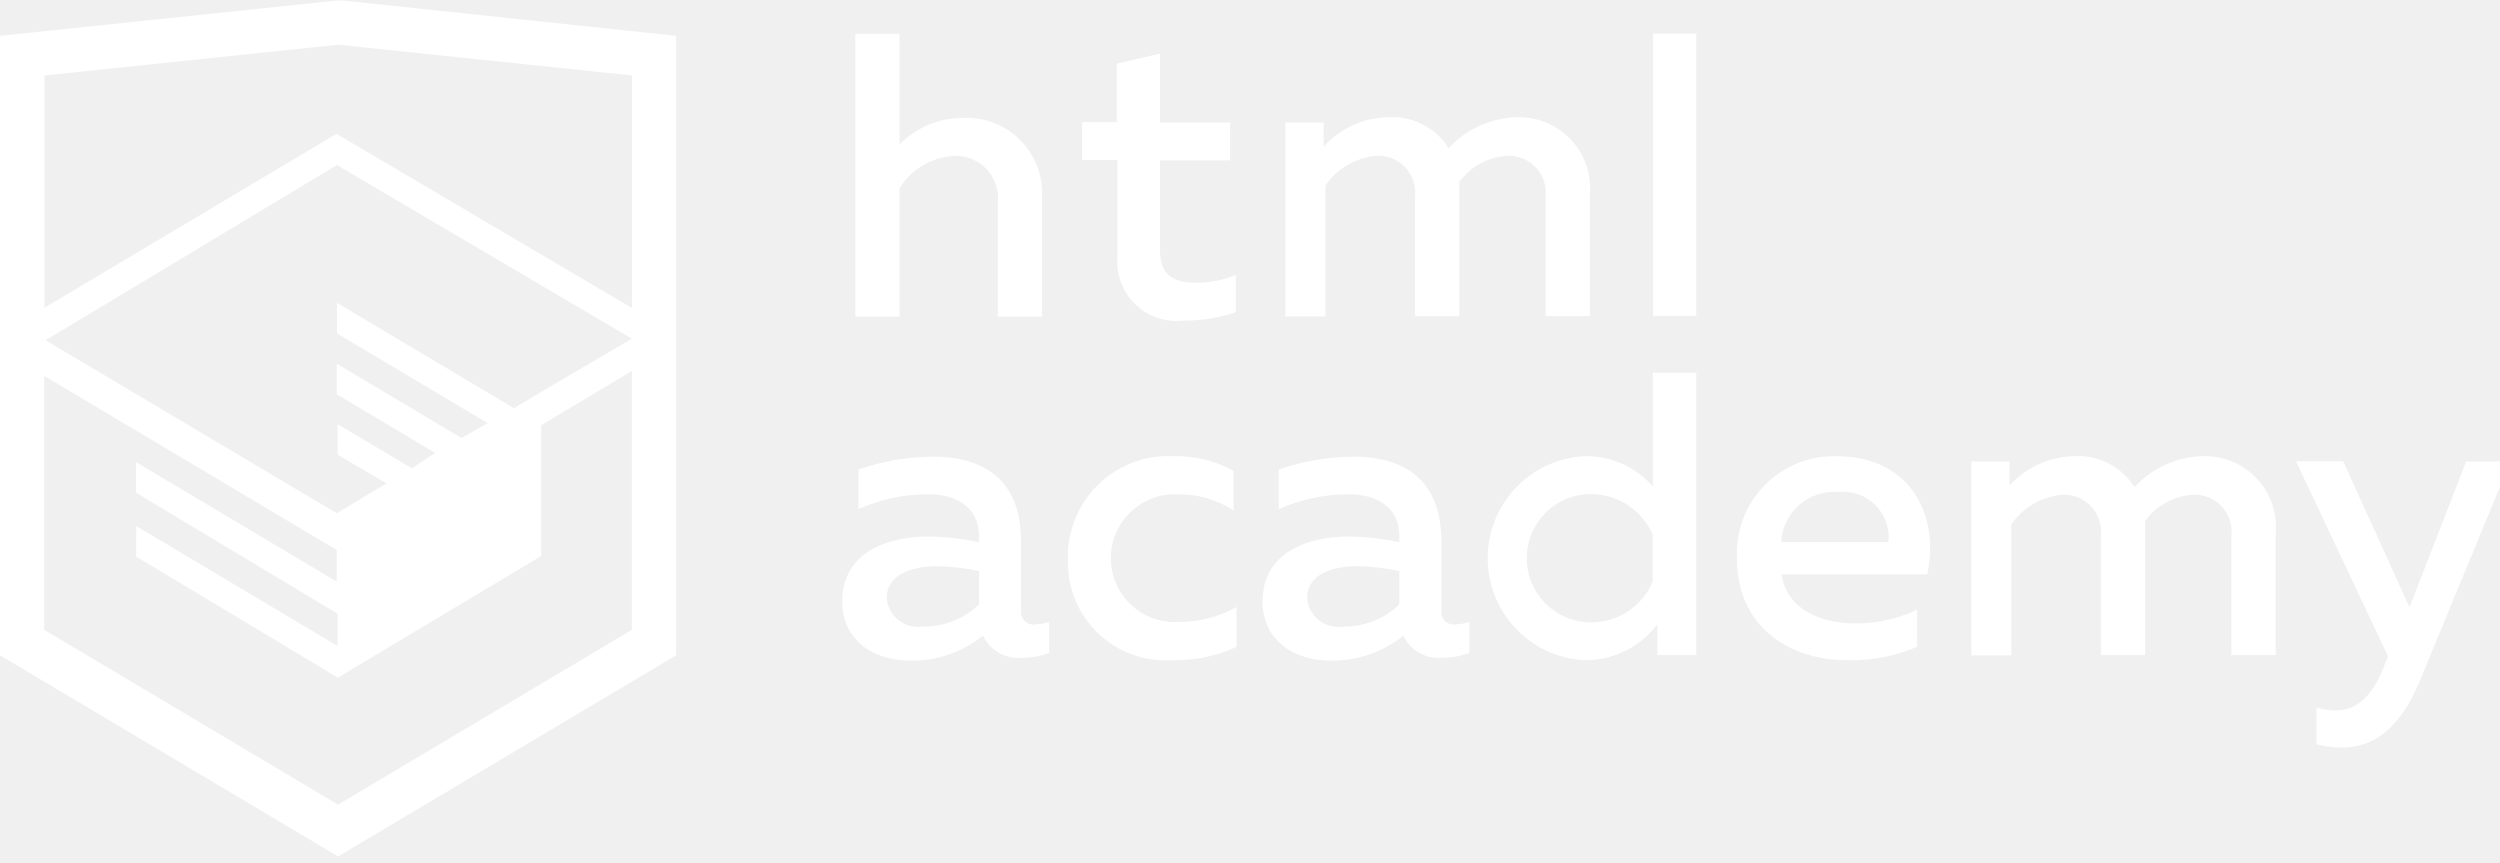
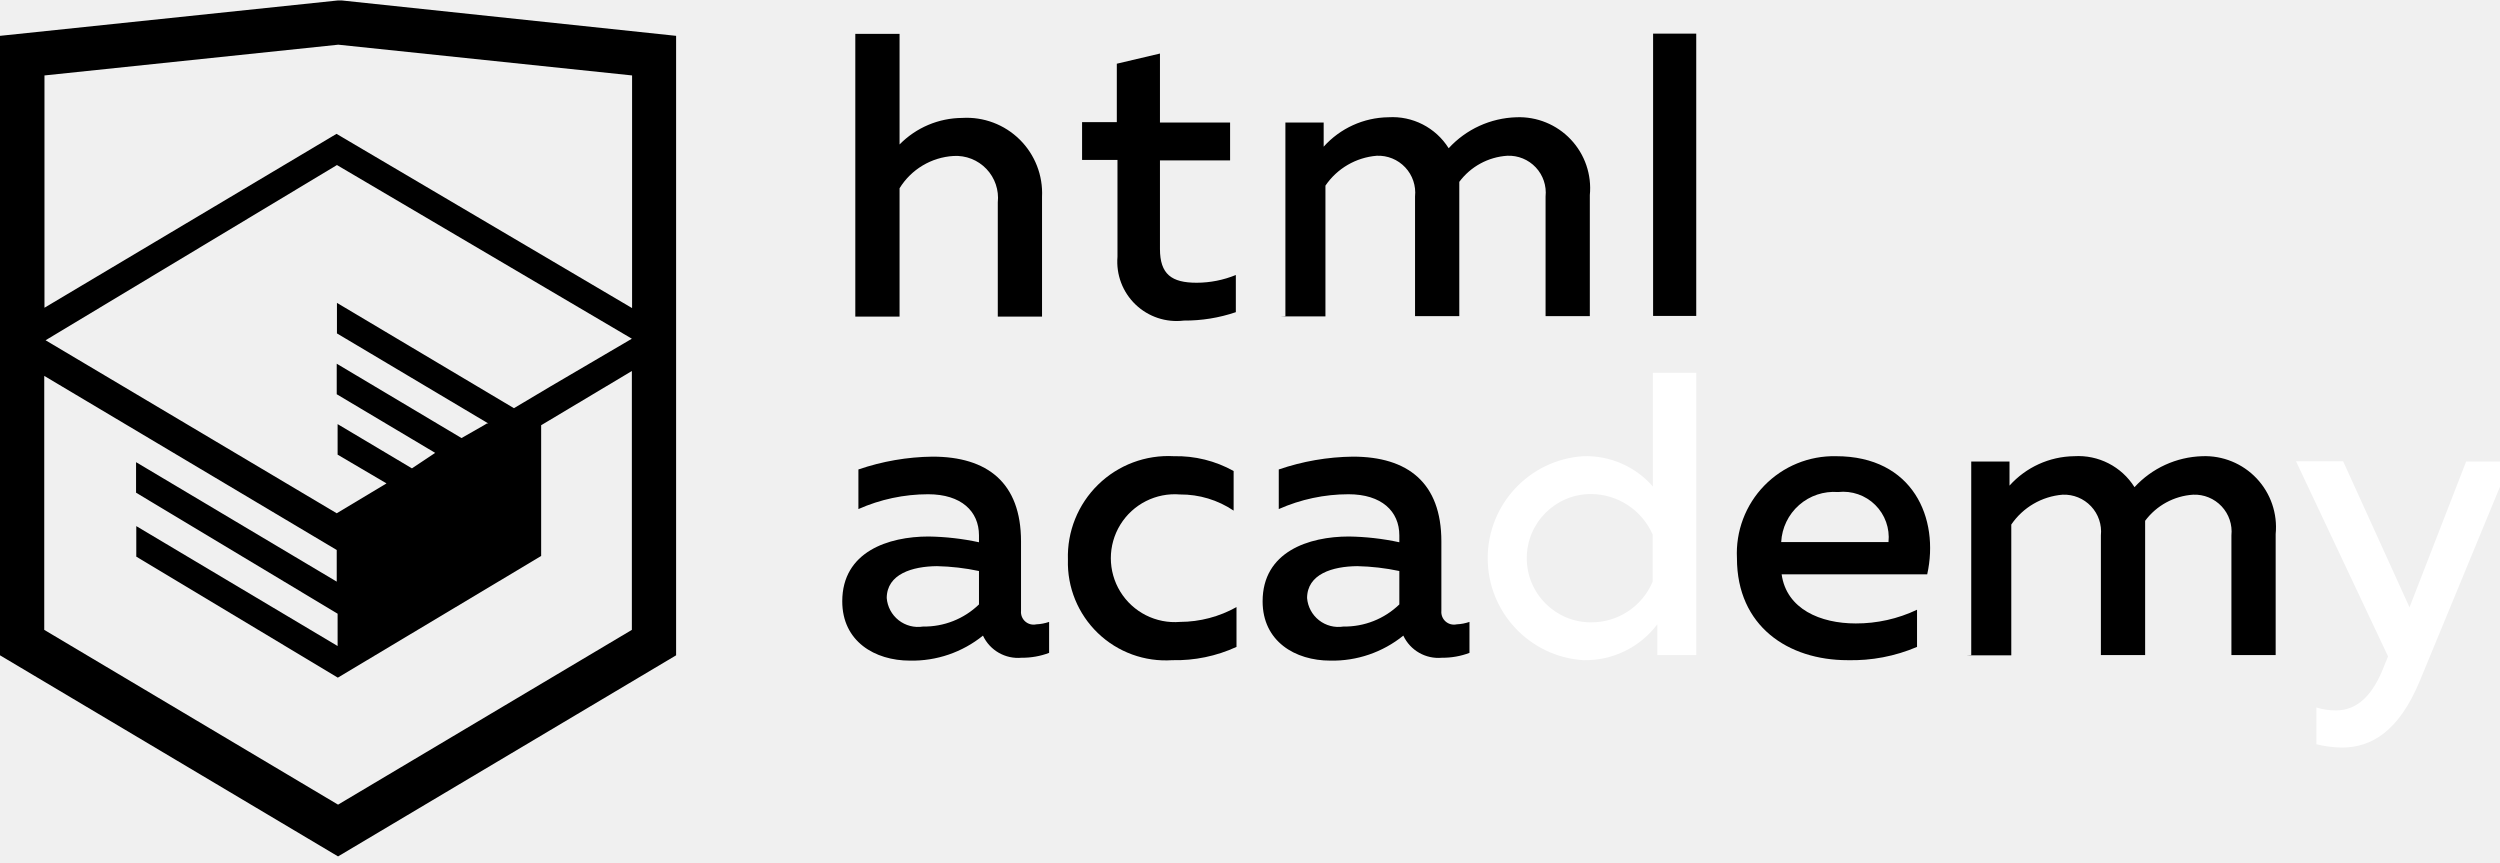
<svg xmlns="http://www.w3.org/2000/svg" id="Layer_1" data-name="Layer 1" viewBox="0 0 113 39">
-   <path d="M401.93,351.51a2.07,2.07,0,0,0,.58-0.11v1.4a3.41,3.41,0,0,1-1.24.22,1.75,1.75,0,0,1-1.75-1,5.08,5.08,0,0,1-3.3,1.13c-1.59,0-3.06-.87-3.06-2.68,0-2.24,2.08-2.93,3.9-2.93a11.63,11.63,0,0,1,2.28.26v-0.31c0-1.09-.8-1.86-2.3-1.86a7.79,7.79,0,0,0-3.15.67v-1.79a10.72,10.72,0,0,1,3.35-.58c2.48,0,4,1.18,4,3.83v3.14A0.57,0.57,0,0,0,401.93,351.51Zm-6.76-1.19a1.42,1.42,0,0,0,1.64,1.29,3.56,3.56,0,0,0,2.53-1V349.1a10.21,10.21,0,0,0-1.9-.22C396.34,348.89,395.17,349.23,395.17,350.33Z" transform="translate(-355.09 -323.29)" fill="#fff" />
-   <path d="M408.15,343.91a5.29,5.29,0,0,1,2.7.67v1.79a4.28,4.28,0,0,0-2.42-.73,2.89,2.89,0,1,0,0,5.76,5.26,5.26,0,0,0,2.55-.67v1.8a6.58,6.58,0,0,1-2.9.6,4.42,4.42,0,0,1-4.72-4.54A4.54,4.54,0,0,1,408.15,343.91Z" transform="translate(-355.09 -323.29)" fill="#fff" />
-   <path d="M420.93,351.51a2.07,2.07,0,0,0,.58-0.11v1.4a3.41,3.41,0,0,1-1.24.22,1.75,1.75,0,0,1-1.75-1,5.08,5.08,0,0,1-3.3,1.13c-1.59,0-3.06-.87-3.06-2.68,0-2.24,2.08-2.93,3.9-2.93a11.63,11.63,0,0,1,2.28.26v-0.31c0-1.09-.8-1.86-2.3-1.86a7.79,7.79,0,0,0-3.15.67v-1.79a10.72,10.72,0,0,1,3.35-.58c2.48,0,4,1.18,4,3.83v3.14A0.57,0.57,0,0,0,420.93,351.51Zm-6.76-1.19a1.42,1.42,0,0,0,1.64,1.29,3.56,3.56,0,0,0,2.53-1V349.1a10.21,10.21,0,0,0-1.9-.22C415.33,348.89,414.17,349.23,414.17,350.33Z" transform="translate(-355.09 -323.29)" fill="#fff" />
+   <path d="M401.93,351.51a2.07,2.07,0,0,0,.58-0.11v1.4a3.41,3.41,0,0,1-1.24.22,1.75,1.75,0,0,1-1.75-1,5.08,5.08,0,0,1-3.3,1.13c-1.59,0-3.06-.87-3.06-2.68,0-2.24,2.08-2.93,3.9-2.93a11.63,11.63,0,0,1,2.28.26v-0.31c0-1.09-.8-1.86-2.3-1.86a7.79,7.79,0,0,0-3.15.67v-1.79a10.72,10.72,0,0,1,3.35-.58c2.48,0,4,1.18,4,3.83v3.14A0.57,0.57,0,0,0,401.93,351.51Zm-6.76-1.19a1.42,1.42,0,0,0,1.64,1.29,3.56,3.56,0,0,0,2.53-1V349.1a10.21,10.21,0,0,0-1.9-.22C396.34,348.89,395.17,349.23,395.17,350.33Z" transform="translate(-355.09 -323.29)" fill="#000" />
+   <path d="M408.15,343.91a5.29,5.29,0,0,1,2.7.67v1.79a4.28,4.28,0,0,0-2.42-.73,2.89,2.89,0,1,0,0,5.76,5.26,5.26,0,0,0,2.55-.67v1.8a6.58,6.58,0,0,1-2.9.6,4.42,4.42,0,0,1-4.72-4.54A4.54,4.54,0,0,1,408.15,343.91Z" transform="translate(-355.09 -323.29)" fill="#000" />
+   <path d="M420.93,351.51a2.07,2.07,0,0,0,.58-0.11v1.4a3.41,3.41,0,0,1-1.24.22,1.75,1.75,0,0,1-1.75-1,5.08,5.08,0,0,1-3.3,1.13c-1.59,0-3.06-.87-3.06-2.68,0-2.24,2.08-2.93,3.9-2.93a11.63,11.63,0,0,1,2.28.26v-0.31c0-1.09-.8-1.86-2.3-1.86a7.79,7.79,0,0,0-3.15.67v-1.79a10.72,10.72,0,0,1,3.35-.58c2.48,0,4,1.18,4,3.83v3.14A0.57,0.57,0,0,0,420.93,351.51Zm-6.76-1.19a1.42,1.42,0,0,0,1.64,1.29,3.56,3.56,0,0,0,2.53-1V349.1a10.21,10.21,0,0,0-1.9-.22C415.33,348.89,414.17,349.23,414.17,350.33Z" transform="translate(-355.09 -323.29)" fill="#000" />
  <path d="M431.76,340.14V352.9H430v-1.39a4.07,4.07,0,0,1-3.35,1.62,4.62,4.62,0,0,1,0-9.22,4,4,0,0,1,3.15,1.37v-5.14h2ZM427,345.62a2.9,2.9,0,0,0,0,5.8,3,3,0,0,0,2.79-1.84v-2.13A3.06,3.06,0,0,0,427,345.62Z" transform="translate(-355.09 -323.29)" fill="#fff" />
-   <path d="M438.08,343.91c3.48,0,4.68,2.81,4.12,5.34h-6.58c0.22,1.57,1.75,2.22,3.35,2.22a6.41,6.41,0,0,0,2.77-.62v1.68a7.5,7.5,0,0,1-3.14.6c-2.68,0-5-1.53-5-4.61A4.39,4.39,0,0,1,438.08,343.91Zm0.09,1.62a2.39,2.39,0,0,0-2.57,2.26h4.85A2.06,2.06,0,0,0,438.17,345.53Z" transform="translate(-355.09 -323.29)" fill="#fff" />
-   <path d="M444.19,352.9v-8.75h1.73v1.09a4,4,0,0,1,2.92-1.33,3,3,0,0,1,2.73,1.4,4.33,4.33,0,0,1,3.06-1.4,3.21,3.21,0,0,1,3.32,3.52v5.47h-2v-5.41a1.67,1.67,0,0,0-1.73-1.84,2.94,2.94,0,0,0-2.17,1.18c0,0.2,0,.4,0,0.6v5.47h-2v-5.41a1.67,1.67,0,0,0-1.73-1.84,3.11,3.11,0,0,0-2.32,1.35v5.91h-2Z" transform="translate(-355.09 -323.29)" fill="#fff" />
+   <path d="M438.08,343.91c3.48,0,4.68,2.81,4.12,5.34h-6.58c0.22,1.57,1.75,2.22,3.35,2.22a6.41,6.41,0,0,0,2.77-.62v1.68a7.5,7.5,0,0,1-3.14.6c-2.68,0-5-1.53-5-4.61A4.39,4.39,0,0,1,438.08,343.91Zm0.09,1.62a2.39,2.39,0,0,0-2.57,2.26h4.85A2.06,2.06,0,0,0,438.17,345.53Z" transform="translate(-355.09 -323.29)" fill="#000" />
+   <path d="M444.19,352.9v-8.75h1.73v1.09a4,4,0,0,1,2.92-1.33,3,3,0,0,1,2.73,1.4,4.33,4.33,0,0,1,3.06-1.4,3.21,3.21,0,0,1,3.32,3.52v5.47h-2v-5.41a1.67,1.67,0,0,0-1.73-1.84,2.94,2.94,0,0,0-2.17,1.18c0,0.2,0,.4,0,0.6v5.47h-2v-5.41a1.67,1.67,0,0,0-1.73-1.84,3.11,3.11,0,0,0-2.32,1.35v5.91h-2Z" transform="translate(-355.09 -323.29)" fill="#000" />
  <path d="M466.56,344.15h2l-4.1,9.93c-0.95,2.28-2.19,3-3.52,3a5,5,0,0,1-1.15-.15v-1.66a3,3,0,0,0,.89.13c0.95,0,1.66-.67,2.17-2l0.18-.44-4.16-8.82H461l3,6.6Z" transform="translate(-355.09 -323.29)" fill="#fff" />
-   <path d="M395.75,324.82v5a4,4,0,0,1,2.83-1.2,3.41,3.41,0,0,1,3.61,3.57v5.41h-2v-5.16a1.9,1.9,0,0,0-2-2.1,3.08,3.08,0,0,0-2.44,1.46v5.8h-2V324.82h2Z" transform="translate(-355.09 -323.29)" fill="#fff" />
-   <path d="M407.52,325.71v3.12h3.17v1.71h-3.17v4c0,1.15.53,1.53,1.66,1.53a4.71,4.71,0,0,0,1.77-.35v1.68a7.14,7.14,0,0,1-2.35.38,2.68,2.68,0,0,1-3-2.88v-4.38H404v-1.71h1.57v-2.64Z" transform="translate(-355.09 -323.29)" fill="#fff" />
-   <path d="M413.19,337.58v-8.75h1.73v1.09a4,4,0,0,1,2.92-1.33,3,3,0,0,1,2.73,1.4,4.33,4.33,0,0,1,3.06-1.4,3.21,3.21,0,0,1,3.32,3.52v5.47h-2v-5.41a1.67,1.67,0,0,0-1.73-1.84,2.94,2.94,0,0,0-2.17,1.18c0,0.2,0,.4,0,0.6v5.47h-2v-5.41a1.67,1.67,0,0,0-1.73-1.84,3.11,3.11,0,0,0-2.32,1.35v5.91h-2Z" transform="translate(-355.09 -323.29)" fill="#fff" />
-   <rect x="74.72" y="1.52" width="1.95" height="12.76" fill="#fff" />
-   <path d="M370.53,323.31l-0.16,0-15.28,1.6v28L370.37,362l15.28-9.09v-28Zm13.12,28.45-13.28,7.9-13.28-7.9V340.28l13.22,7.87,0,1.43-9.07-5.4v1.38l9.11,5.47,0,1.46-9.1-5.42v1.38l9.11,5.47h0l9.19-5.5v-1.39h0v-4.52l4.1-2.45v11.67Zm0-13.16L380,340.74h0l-1.68,1-8-4.76v1.38l6.84,4.07-0.06,0-0.15.09-1,.57-5.64-3.36v1.38l4.45,2.65-1.05.7,0,0-3.36-2v1.38l2.21,1.3-2.25,1.35-13.16-7.82,13.17-7.92h0Zm0-1.39-13.35-7.87h0l-13.2,7.86v-10.5l13.28-1.39,13.28,1.39v10.51Z" transform="translate(-355.09 -323.29)" fill="#fff" />
+   <path d="M395.75,324.82v5a4,4,0,0,1,2.83-1.2,3.41,3.41,0,0,1,3.61,3.57v5.41h-2v-5.16a1.9,1.9,0,0,0-2-2.1,3.08,3.08,0,0,0-2.44,1.46v5.8h-2V324.82h2Z" transform="translate(-355.09 -323.29)" fill="#000" />
+   <path d="M407.52,325.71v3.12h3.17v1.71h-3.17v4c0,1.15.53,1.53,1.66,1.53a4.71,4.71,0,0,0,1.77-.35v1.68a7.14,7.14,0,0,1-2.35.38,2.68,2.68,0,0,1-3-2.88v-4.38H404v-1.71h1.57v-2.64Z" transform="translate(-355.09 -323.29)" fill="#000" />
+   <path d="M413.19,337.58v-8.75h1.73v1.09a4,4,0,0,1,2.92-1.33,3,3,0,0,1,2.73,1.4,4.33,4.33,0,0,1,3.06-1.4,3.21,3.21,0,0,1,3.32,3.52v5.47h-2v-5.41a1.67,1.67,0,0,0-1.73-1.84,2.94,2.94,0,0,0-2.17,1.18c0,0.2,0,.4,0,0.6v5.47h-2v-5.41a1.67,1.67,0,0,0-1.73-1.84,3.11,3.11,0,0,0-2.32,1.35v5.91h-2Z" transform="translate(-355.09 -323.29)" fill="#000" />
+   <rect x="74.72" y="1.52" width="1.95" height="12.76" fill="#000" />
+   <path d="M370.53,323.31l-0.16,0-15.28,1.6v28L370.37,362l15.28-9.09v-28Zm13.12,28.45-13.28,7.9-13.28-7.9V340.28l13.22,7.87,0,1.43-9.07-5.4v1.38l9.11,5.47,0,1.46-9.1-5.42v1.38l9.11,5.47h0l9.19-5.5v-1.39h0v-4.52l4.1-2.45v11.67Zm0-13.16L380,340.74h0l-1.68,1-8-4.76v1.38l6.84,4.07-0.06,0-0.15.09-1,.57-5.64-3.36v1.38l4.45,2.65-1.05.7,0,0-3.36-2v1.38l2.21,1.3-2.25,1.35-13.16-7.82,13.17-7.92h0Zm0-1.39-13.35-7.87h0l-13.2,7.86v-10.5l13.28-1.39,13.28,1.39v10.51Z" transform="translate(-355.09 -323.29)" fill="#000" />
</svg>
